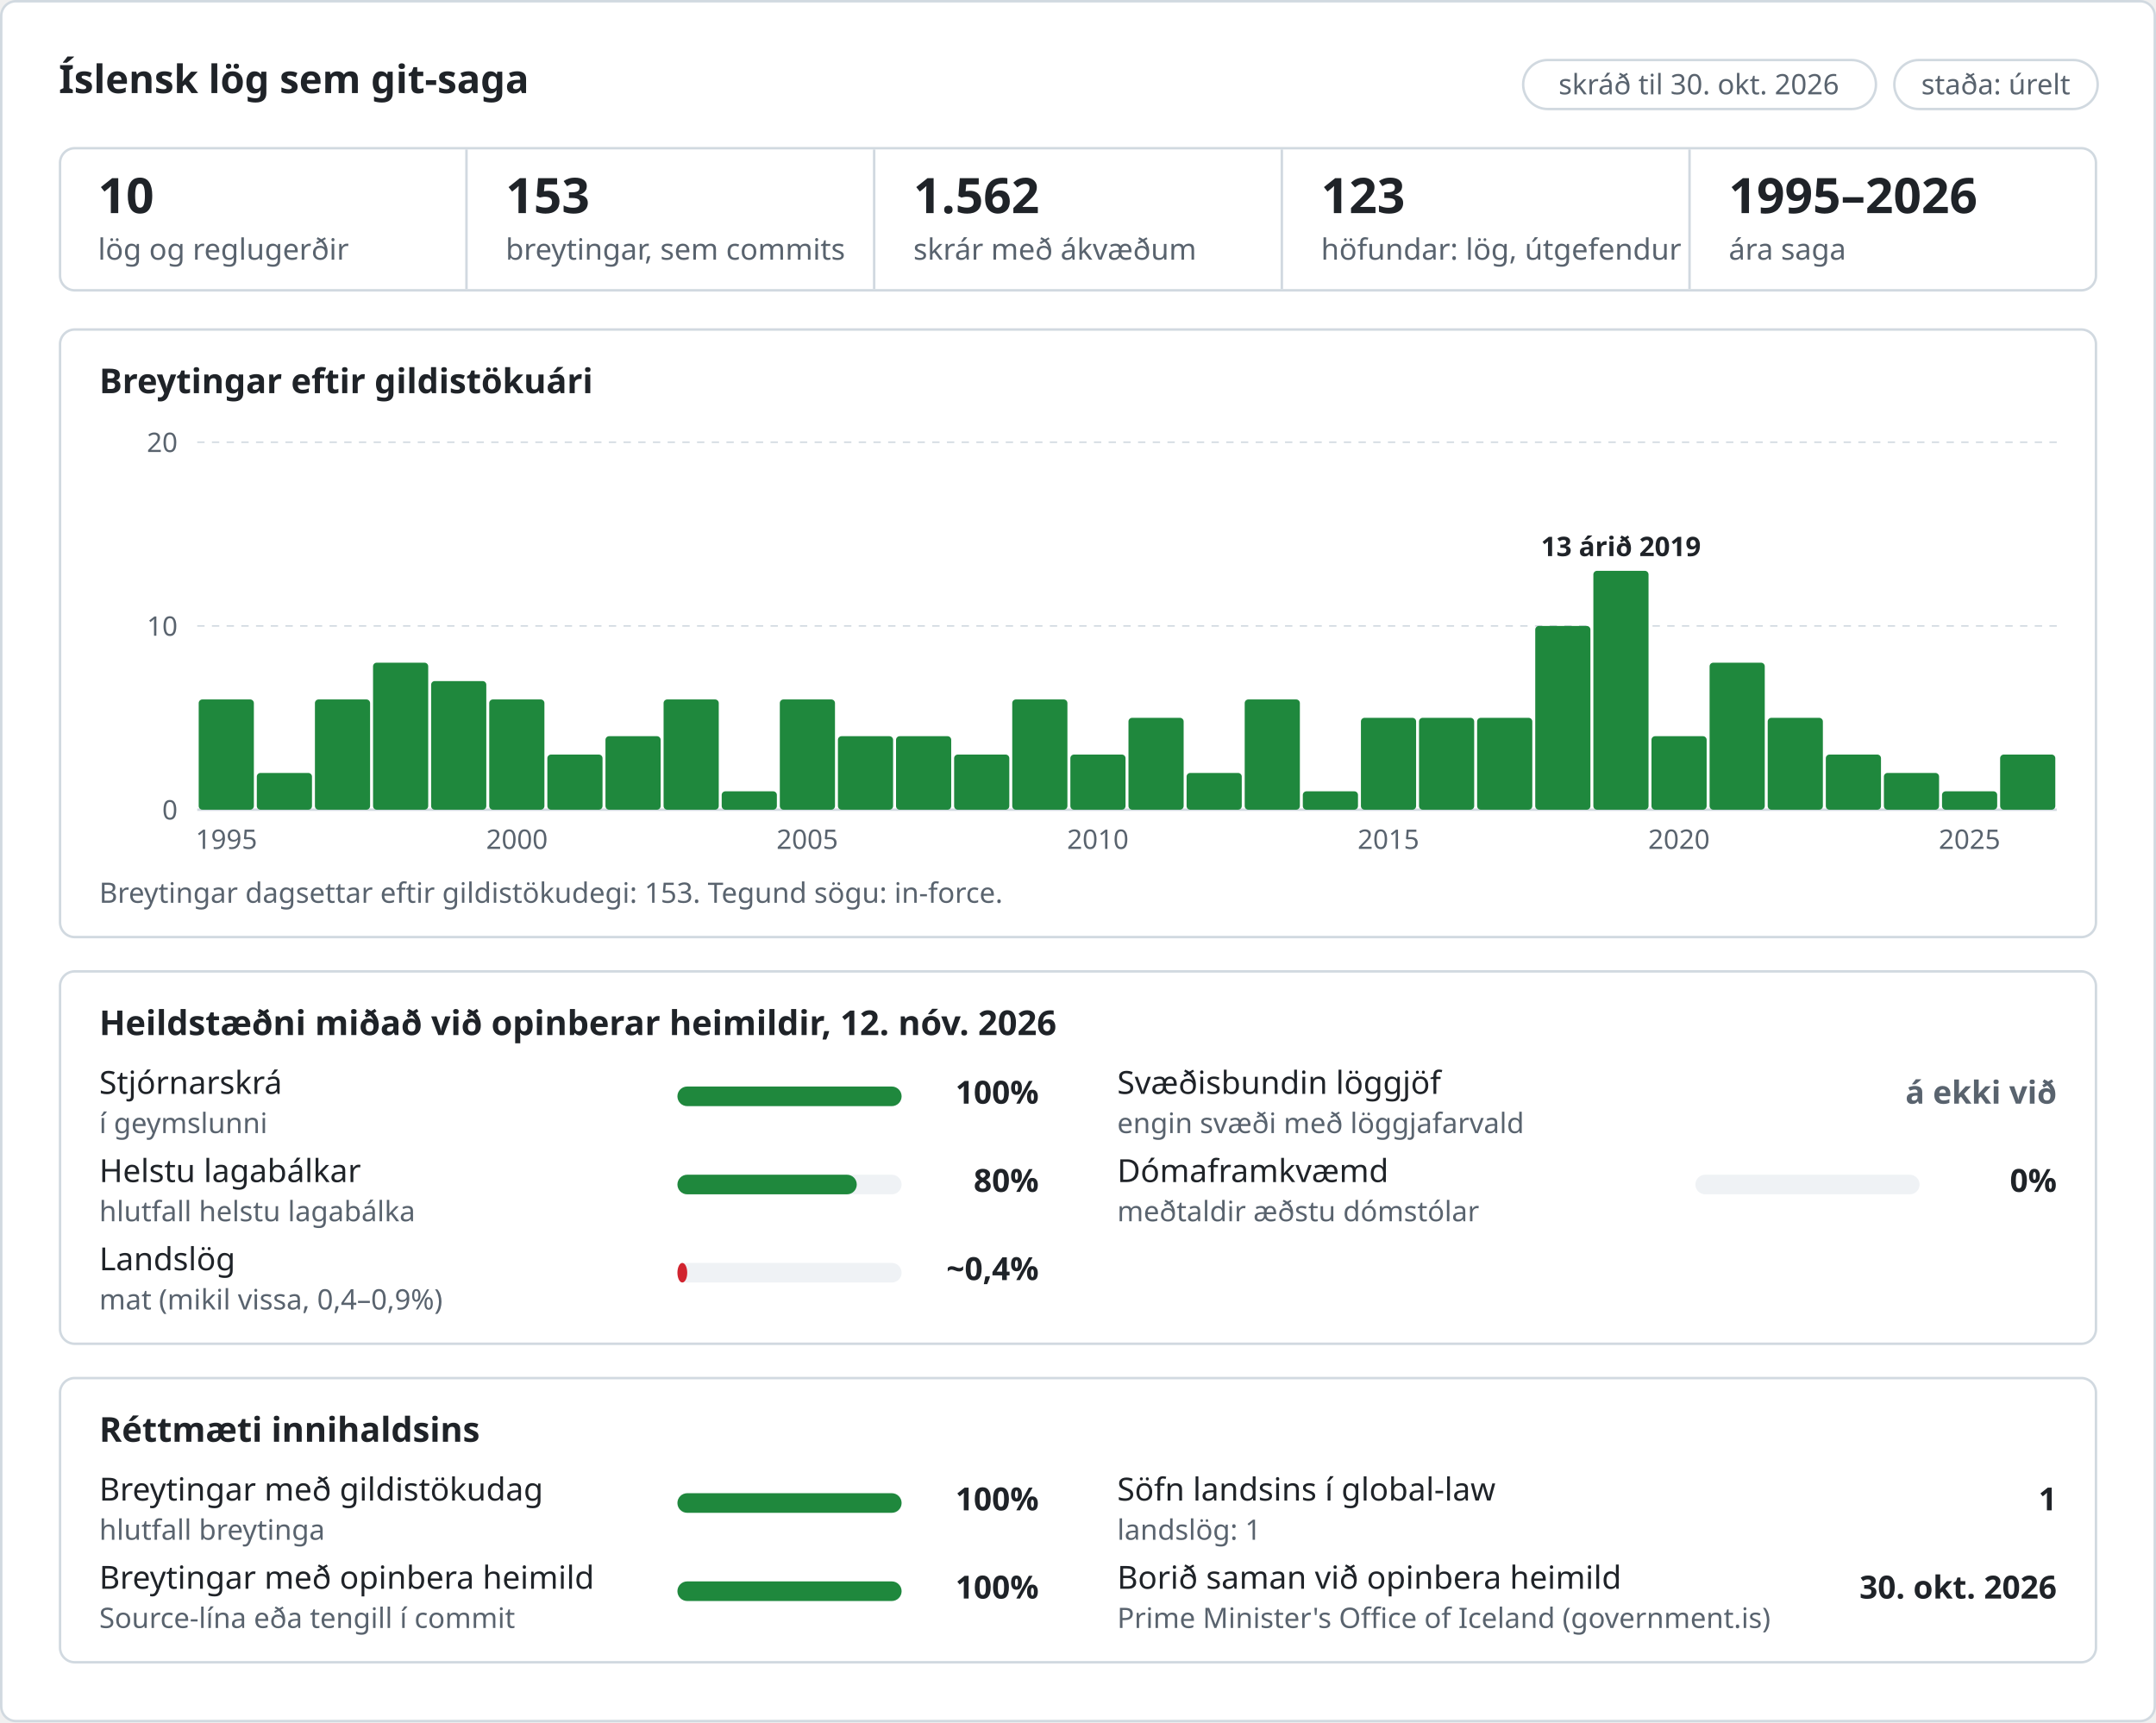
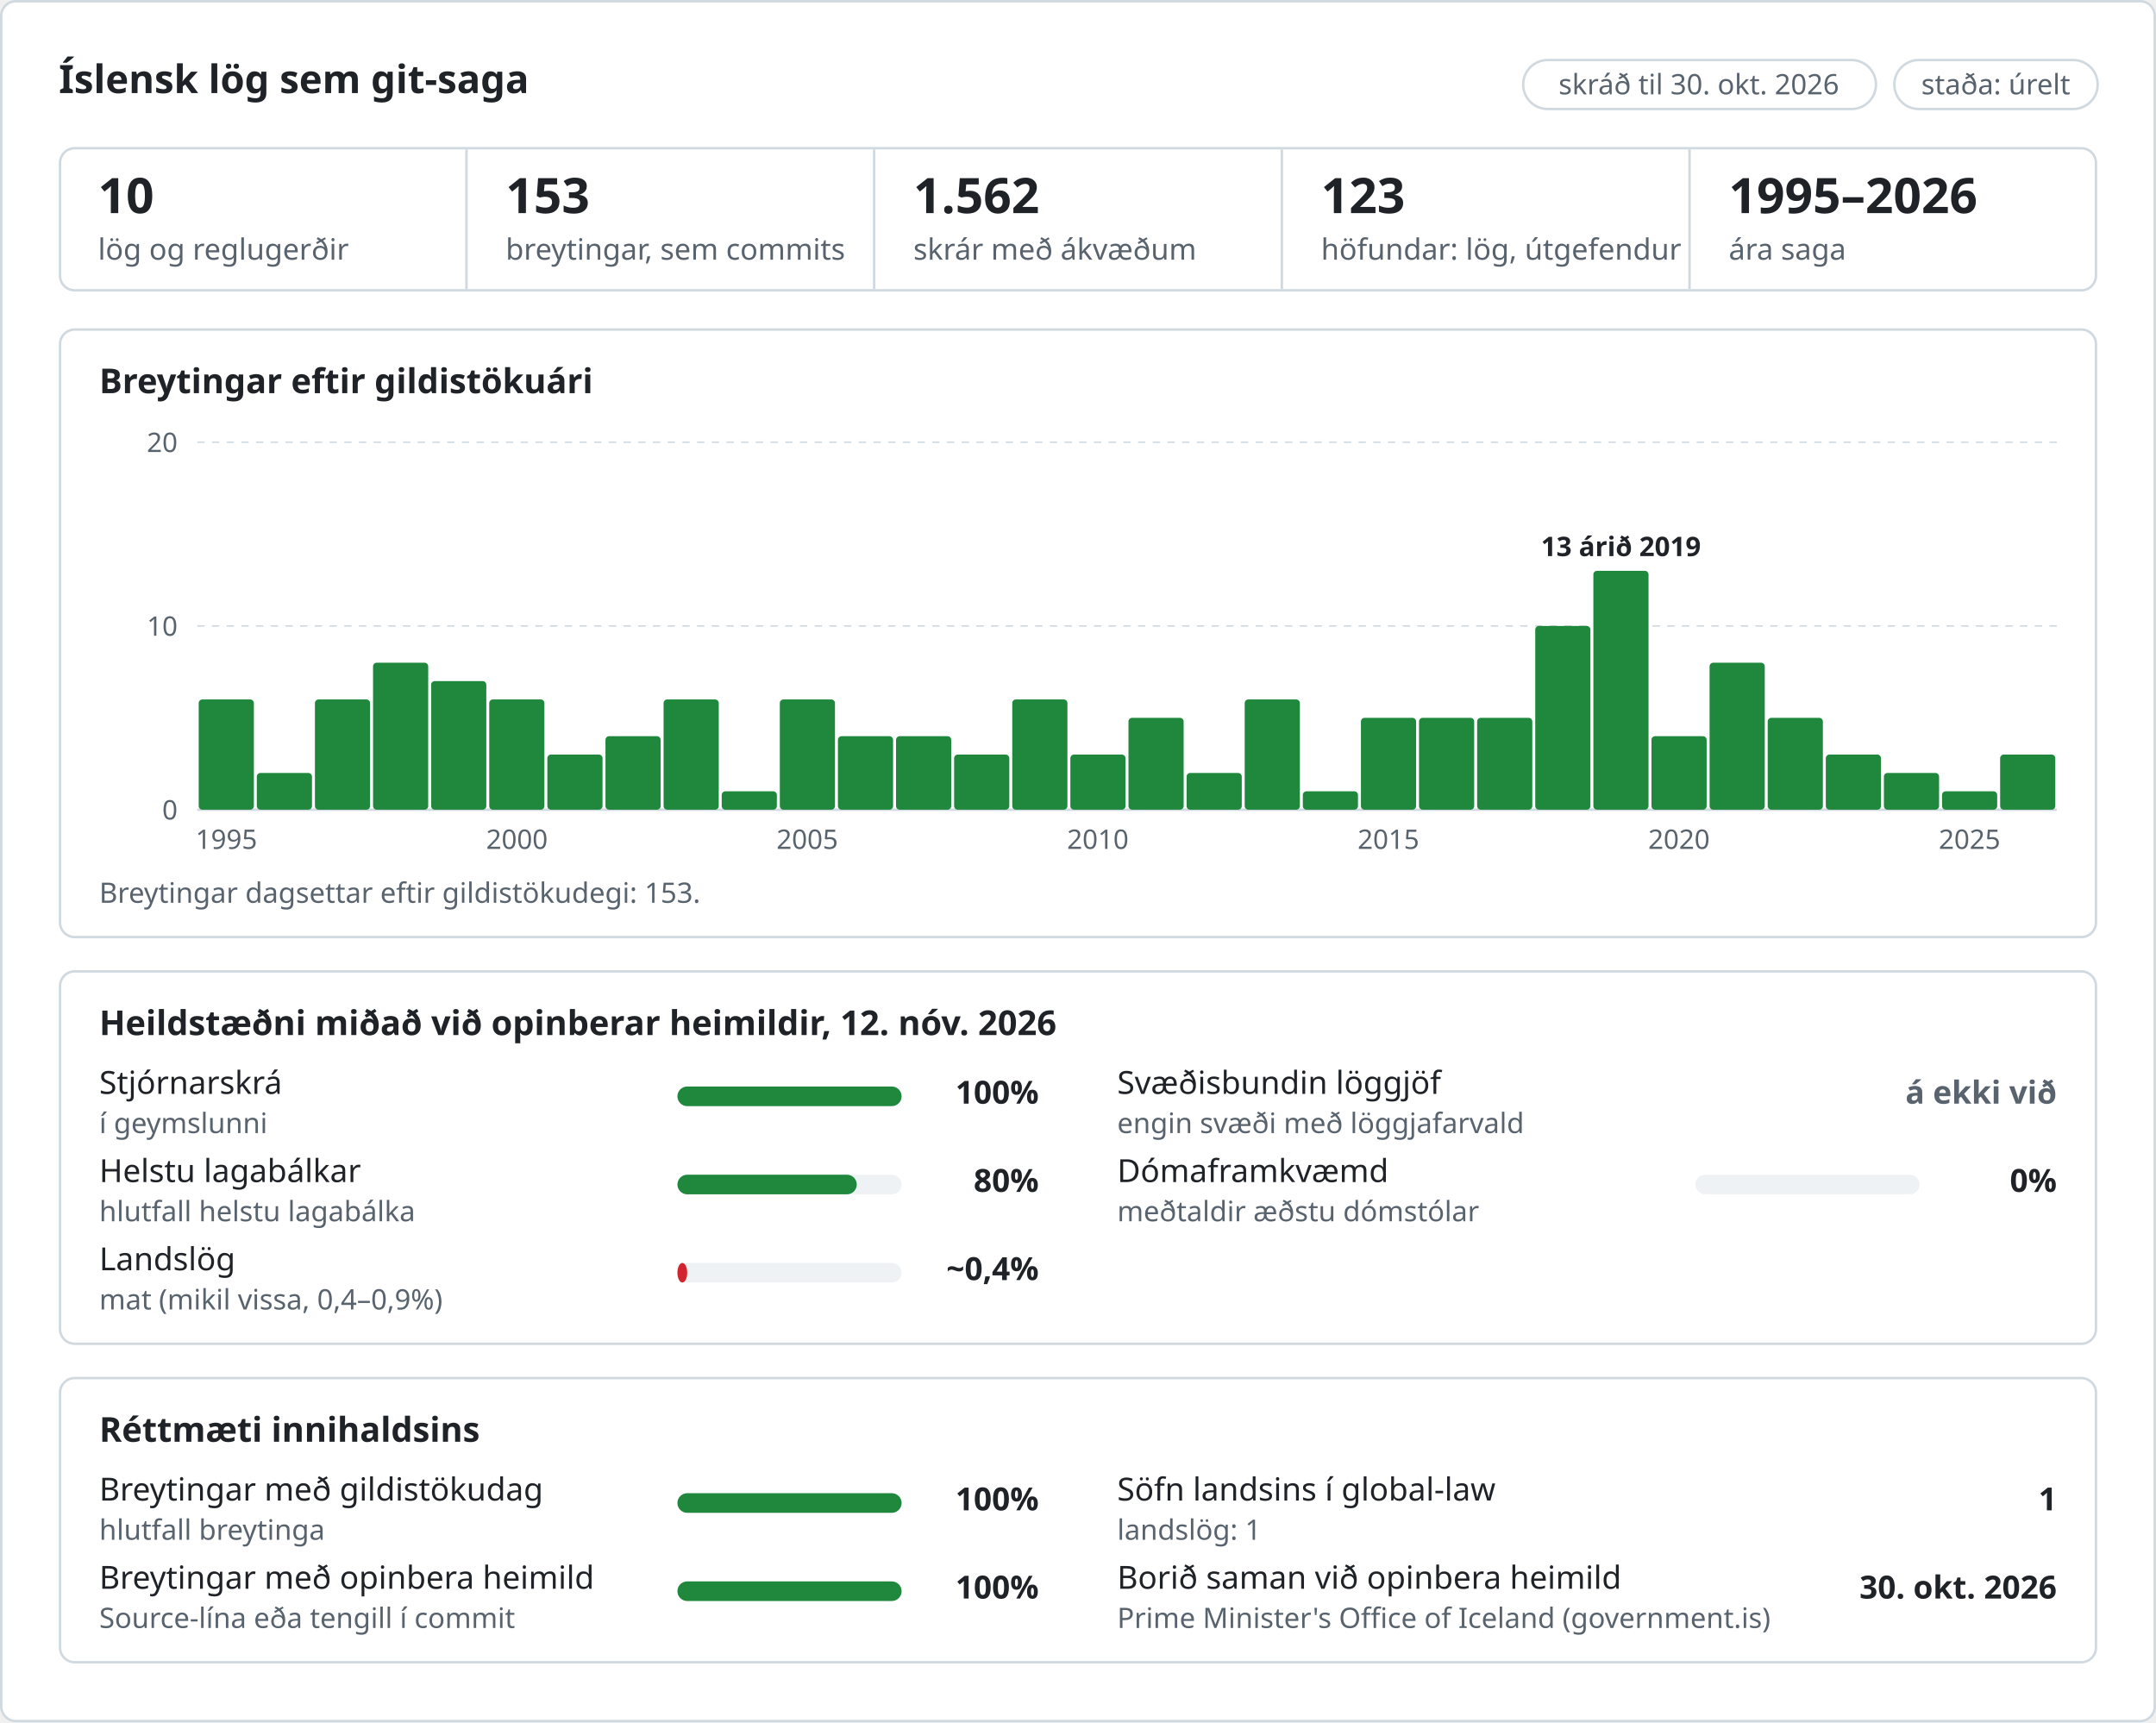
<svg xmlns="http://www.w3.org/2000/svg" width="880" height="703" viewBox="0 0 880 703" font-family="-apple-system,BlinkMacSystemFont,Segoe UI,Noto Sans,Helvetica,Arial,sans-serif">
  <rect x="0.5" y="0.5" width="879" height="702" rx="6" fill="#ffffff" stroke="#d1d9e0" />
  <text x="24" y="38" font-size="16" font-weight="600" fill="#1f2328">Íslensk lög sem git-saga</text>
  <rect x="621.7" y="24.5" width="144" height="20" rx="10" fill="none" stroke="#d1d9e0" />
  <text x="693.4" y="38.5" font-size="11.5" font-weight="500" text-anchor="middle" fill="#59636e">skráð til 30. okt. 2026</text>
  <rect x="773.2" y="24.5" width="83" height="20" rx="10" fill="none" stroke="#d1d9e0" />
  <text x="814.6" y="38.5" font-size="11.5" font-weight="500" text-anchor="middle" fill="#59636e">staða: úrelt</text>
  <rect x="24.5" y="60.5" width="831" height="58" rx="6" fill="#ffffff" stroke="#d1d9e0" />
  <text x="40.0" y="87" font-size="20" font-weight="600" fill="#1f2328">10</text>
  <text x="40.0" y="106" font-size="12" fill="#59636e">lög og reglugerðir</text>
  <line x1="190.4" y1="61" x2="190.4" y2="118" stroke="#d1d9e0" />
  <text x="206.4" y="87" font-size="20" font-weight="600" fill="#1f2328">153</text>
  <text x="206.4" y="106" font-size="12" fill="#59636e">breytingar, sem commits</text>
  <line x1="356.8" y1="61" x2="356.8" y2="118" stroke="#d1d9e0" />
  <text x="372.8" y="87" font-size="20" font-weight="600" fill="#1f2328">1.562</text>
  <text x="372.8" y="106" font-size="12" fill="#59636e">skrár með ákvæðum</text>
  <line x1="523.2" y1="61" x2="523.2" y2="118" stroke="#d1d9e0" />
  <text x="539.2" y="87" font-size="20" font-weight="600" fill="#1f2328">123</text>
  <text x="539.2" y="106" font-size="12" fill="#59636e">höfundar: lög, útgefendur</text>
  <line x1="689.6" y1="61" x2="689.6" y2="118" stroke="#d1d9e0" />
  <text x="705.6" y="87" font-size="20" font-weight="600" fill="#1f2328">1995–2026</text>
  <text x="705.6" y="106" font-size="12" fill="#59636e">ára saga</text>
  <rect x="24.5" y="134.5" width="831" height="248" rx="6" fill="#ffffff" stroke="#d1d9e0" />
  <text x="40.5" y="160.5" font-size="14" font-weight="600" fill="#1f2328">Breytingar eftir gildistökuári</text>
  <line x1="80.5" y1="330.5" x2="839.5" y2="330.5" stroke="#d1d9e0" stroke-width="1" />
  <text x="72.5" y="334.5" font-size="11" text-anchor="end" fill="#59636e">0</text>
  <line x1="80.5" y1="255.5" x2="839.5" y2="255.5" stroke="#d1d9e0" stroke-width="0.6" stroke-dasharray="3 3" />
  <text x="72.5" y="259.5" font-size="11" text-anchor="end" fill="#59636e">10</text>
  <line x1="80.5" y1="180.5" x2="839.5" y2="180.5" stroke="#d1d9e0" stroke-width="0.6" stroke-dasharray="3 3" />
  <text x="72.5" y="184.5" font-size="11" text-anchor="end" fill="#59636e">20</text>
  <rect x="81.10" y="285.5" width="22.52" height="45.0" rx="1.5" fill="#1f883d" />
  <text x="92.4" y="346.5" font-size="11" text-anchor="middle" fill="#59636e">1995</text>
  <rect x="104.82" y="315.5" width="22.52" height="15.0" rx="1.5" fill="#1f883d" />
  <rect x="128.54" y="285.5" width="22.52" height="45.0" rx="1.5" fill="#1f883d" />
  <rect x="152.26" y="270.5" width="22.52" height="60.0" rx="1.5" fill="#1f883d" />
  <rect x="175.97" y="278.0" width="22.52" height="52.5" rx="1.5" fill="#1f883d" />
  <rect x="199.69" y="285.5" width="22.52" height="45.0" rx="1.5" fill="#1f883d" />
  <text x="211.0" y="346.5" font-size="11" text-anchor="middle" fill="#59636e">2000</text>
  <rect x="223.41" y="308.0" width="22.52" height="22.5" rx="1.5" fill="#1f883d" />
  <rect x="247.13" y="300.5" width="22.52" height="30.0" rx="1.5" fill="#1f883d" />
  <rect x="270.85" y="285.5" width="22.52" height="45.0" rx="1.5" fill="#1f883d" />
  <rect x="294.57" y="323.0" width="22.52" height="7.5" rx="1.5" fill="#1f883d" />
  <rect x="318.29" y="285.5" width="22.52" height="45.0" rx="1.5" fill="#1f883d" />
  <text x="329.5" y="346.5" font-size="11" text-anchor="middle" fill="#59636e">2005</text>
  <rect x="342.01" y="300.5" width="22.52" height="30.0" rx="1.5" fill="#1f883d" />
  <rect x="365.73" y="300.5" width="22.52" height="30.0" rx="1.5" fill="#1f883d" />
  <rect x="389.44" y="308.0" width="22.52" height="22.5" rx="1.5" fill="#1f883d" />
  <rect x="413.16" y="285.5" width="22.52" height="45.0" rx="1.5" fill="#1f883d" />
  <rect x="436.88" y="308.0" width="22.52" height="22.5" rx="1.5" fill="#1f883d" />
  <text x="448.1" y="346.5" font-size="11" text-anchor="middle" fill="#59636e">2010</text>
  <rect x="460.60" y="293.0" width="22.52" height="37.5" rx="1.5" fill="#1f883d" />
  <rect x="484.32" y="315.5" width="22.52" height="15.0" rx="1.5" fill="#1f883d" />
  <rect x="508.04" y="285.5" width="22.52" height="45.0" rx="1.5" fill="#1f883d" />
  <rect x="531.76" y="323.0" width="22.52" height="7.5" rx="1.5" fill="#1f883d" />
  <rect x="555.48" y="293.0" width="22.52" height="37.5" rx="1.5" fill="#1f883d" />
  <text x="566.7" y="346.5" font-size="11" text-anchor="middle" fill="#59636e">2015</text>
  <rect x="579.19" y="293.0" width="22.52" height="37.5" rx="1.5" fill="#1f883d" />
  <rect x="602.91" y="293.0" width="22.52" height="37.5" rx="1.5" fill="#1f883d" />
  <rect x="626.63" y="255.5" width="22.52" height="75.0" rx="1.5" fill="#1f883d" />
  <rect x="650.35" y="233.0" width="22.52" height="97.5" rx="1.5" fill="#1f883d" />
  <text x="661.6" y="227.0" font-size="11" font-weight="600" text-anchor="middle" fill="#1f2328">13 árið 2019</text>
  <rect x="674.07" y="300.5" width="22.52" height="30.0" rx="1.5" fill="#1f883d" />
  <text x="685.3" y="346.5" font-size="11" text-anchor="middle" fill="#59636e">2020</text>
  <rect x="697.79" y="270.5" width="22.52" height="60.0" rx="1.5" fill="#1f883d" />
  <rect x="721.51" y="293.0" width="22.52" height="37.5" rx="1.5" fill="#1f883d" />
  <rect x="745.23" y="308.0" width="22.52" height="22.5" rx="1.5" fill="#1f883d" />
  <rect x="768.94" y="315.5" width="22.52" height="15.0" rx="1.5" fill="#1f883d" />
  <rect x="792.66" y="323.0" width="22.52" height="7.5" rx="1.5" fill="#1f883d" />
  <text x="803.9" y="346.5" font-size="11" text-anchor="middle" fill="#59636e">2025</text>
  <rect x="816.38" y="308.0" width="22.52" height="22.5" rx="1.5" fill="#1f883d" />
-   <text x="40.5" y="368.5" font-size="11.5" fill="#59636e">Breytingar dagsettar eftir gildistökudegi: 153. Tegund sögu: in-force.</text>
+   <text x="40.5" y="368.5" font-size="11.5" fill="#59636e">Breytingar dagsettar eftir gildistökudegi: 153.</text>
  <rect x="24.5" y="396.5" width="831" height="152" rx="6" fill="#ffffff" stroke="#d1d9e0" />
  <text x="40.5" y="422.5" font-size="14" font-weight="600" fill="#1f2328">Heildstæðni miðað við opinberar heimildir, 12. nóv. 2026</text>
  <text x="40.5" y="446.5" font-size="13" fill="#1f2328">Stjórnarskrá</text>
  <text x="40.5" y="462.5" font-size="11.5" fill="#59636e">í geymslunni</text>
  <g>
    <rect x="276.5" y="443.5" width="91.5" height="8" rx="4" fill="#eff2f5" />
    <rect x="276.5" y="443.5" width="91.5" height="8" rx="4" fill="#1f883d" />
  </g>
  <text x="424.0" y="450.5" font-size="13" font-weight="600" text-anchor="end" fill="#1f2328">100%</text>
  <text x="40.5" y="482.5" font-size="13" fill="#1f2328">Helstu lagabálkar</text>
  <text x="40.5" y="498.5" font-size="11.5" fill="#59636e">hlutfall helstu lagabálka</text>
  <g>
    <rect x="276.5" y="479.5" width="91.5" height="8" rx="4" fill="#eff2f5" />
    <rect x="276.5" y="479.5" width="73.2" height="8" rx="4" fill="#1f883d" />
  </g>
  <text x="424.0" y="486.5" font-size="13" font-weight="600" text-anchor="end" fill="#1f2328">80%</text>
  <text x="40.5" y="518.5" font-size="13" fill="#1f2328">Landslög</text>
  <text x="40.5" y="534.5" font-size="11.5" fill="#59636e">mat (mikil vissa, 0,4–0,9%)</text>
  <g>
    <rect x="276.5" y="515.5" width="91.5" height="8" rx="4" fill="#eff2f5" />
    <rect x="276.5" y="515.5" width="4.0" height="8" rx="4" fill="#d1242f" />
  </g>
  <text x="424.0" y="522.5" font-size="13" font-weight="600" text-anchor="end" fill="#1f2328">~0,4%</text>
  <text x="456.0" y="446.5" font-size="13" fill="#1f2328">Svæðisbundin löggjöf</text>
  <text x="456.0" y="462.5" font-size="11.5" fill="#59636e">engin svæði með löggjafarvald</text>
  <text x="839.5" y="450.5" font-size="13" font-weight="600" text-anchor="end" fill="#59636e">á ekki við</text>
  <text x="456.0" y="482.5" font-size="13" fill="#1f2328">Dómaframkvæmd</text>
  <text x="456.0" y="498.5" font-size="11.5" fill="#59636e">meðtaldir æðstu dómstólar</text>
  <g>
    <rect x="692.0" y="479.5" width="91.5" height="8" rx="4" fill="#eff2f5" />
  </g>
  <text x="839.5" y="486.5" font-size="13" font-weight="600" text-anchor="end" fill="#1f2328">0%</text>
  <rect x="24.5" y="562.5" width="831" height="116" rx="6" fill="#ffffff" stroke="#d1d9e0" />
  <text x="40.5" y="588.5" font-size="14" font-weight="600" fill="#1f2328">Réttmæti innihaldsins</text>
  <text x="40.5" y="612.5" font-size="13" fill="#1f2328">Breytingar með gildistökudag</text>
  <text x="40.5" y="628.5" font-size="11.5" fill="#59636e">hlutfall breytinga</text>
  <g>
    <rect x="276.5" y="609.5" width="91.5" height="8" rx="4" fill="#eff2f5" />
    <rect x="276.5" y="609.5" width="91.5" height="8" rx="4" fill="#1f883d" />
  </g>
  <text x="424.0" y="616.5" font-size="13" font-weight="600" text-anchor="end" fill="#1f2328">100%</text>
  <text x="40.5" y="648.5" font-size="13" fill="#1f2328">Breytingar með opinbera heimild</text>
  <text x="40.5" y="664.5" font-size="11.5" fill="#59636e">Source-lína eða tengill í commit</text>
  <g>
    <rect x="276.5" y="645.5" width="91.5" height="8" rx="4" fill="#eff2f5" />
    <rect x="276.5" y="645.5" width="91.5" height="8" rx="4" fill="#1f883d" />
  </g>
  <text x="424.0" y="652.5" font-size="13" font-weight="600" text-anchor="end" fill="#1f2328">100%</text>
  <text x="456.0" y="612.5" font-size="13" fill="#1f2328">Söfn landsins í global-law</text>
  <text x="456.0" y="628.5" font-size="11.5" fill="#59636e">landslög: 1</text>
  <text x="839.5" y="616.5" font-size="13" font-weight="600" text-anchor="end" fill="#1f2328">1</text>
  <text x="456.0" y="648.5" font-size="13" fill="#1f2328">Borið saman við opinbera heimild</text>
  <text x="456.0" y="664.5" font-size="11.5" fill="#59636e">Prime Minister's Office of Iceland (government.is)</text>
  <text x="839.5" y="652.5" font-size="13" font-weight="600" text-anchor="end" fill="#1f2328">30. okt. 2026</text>
</svg>
